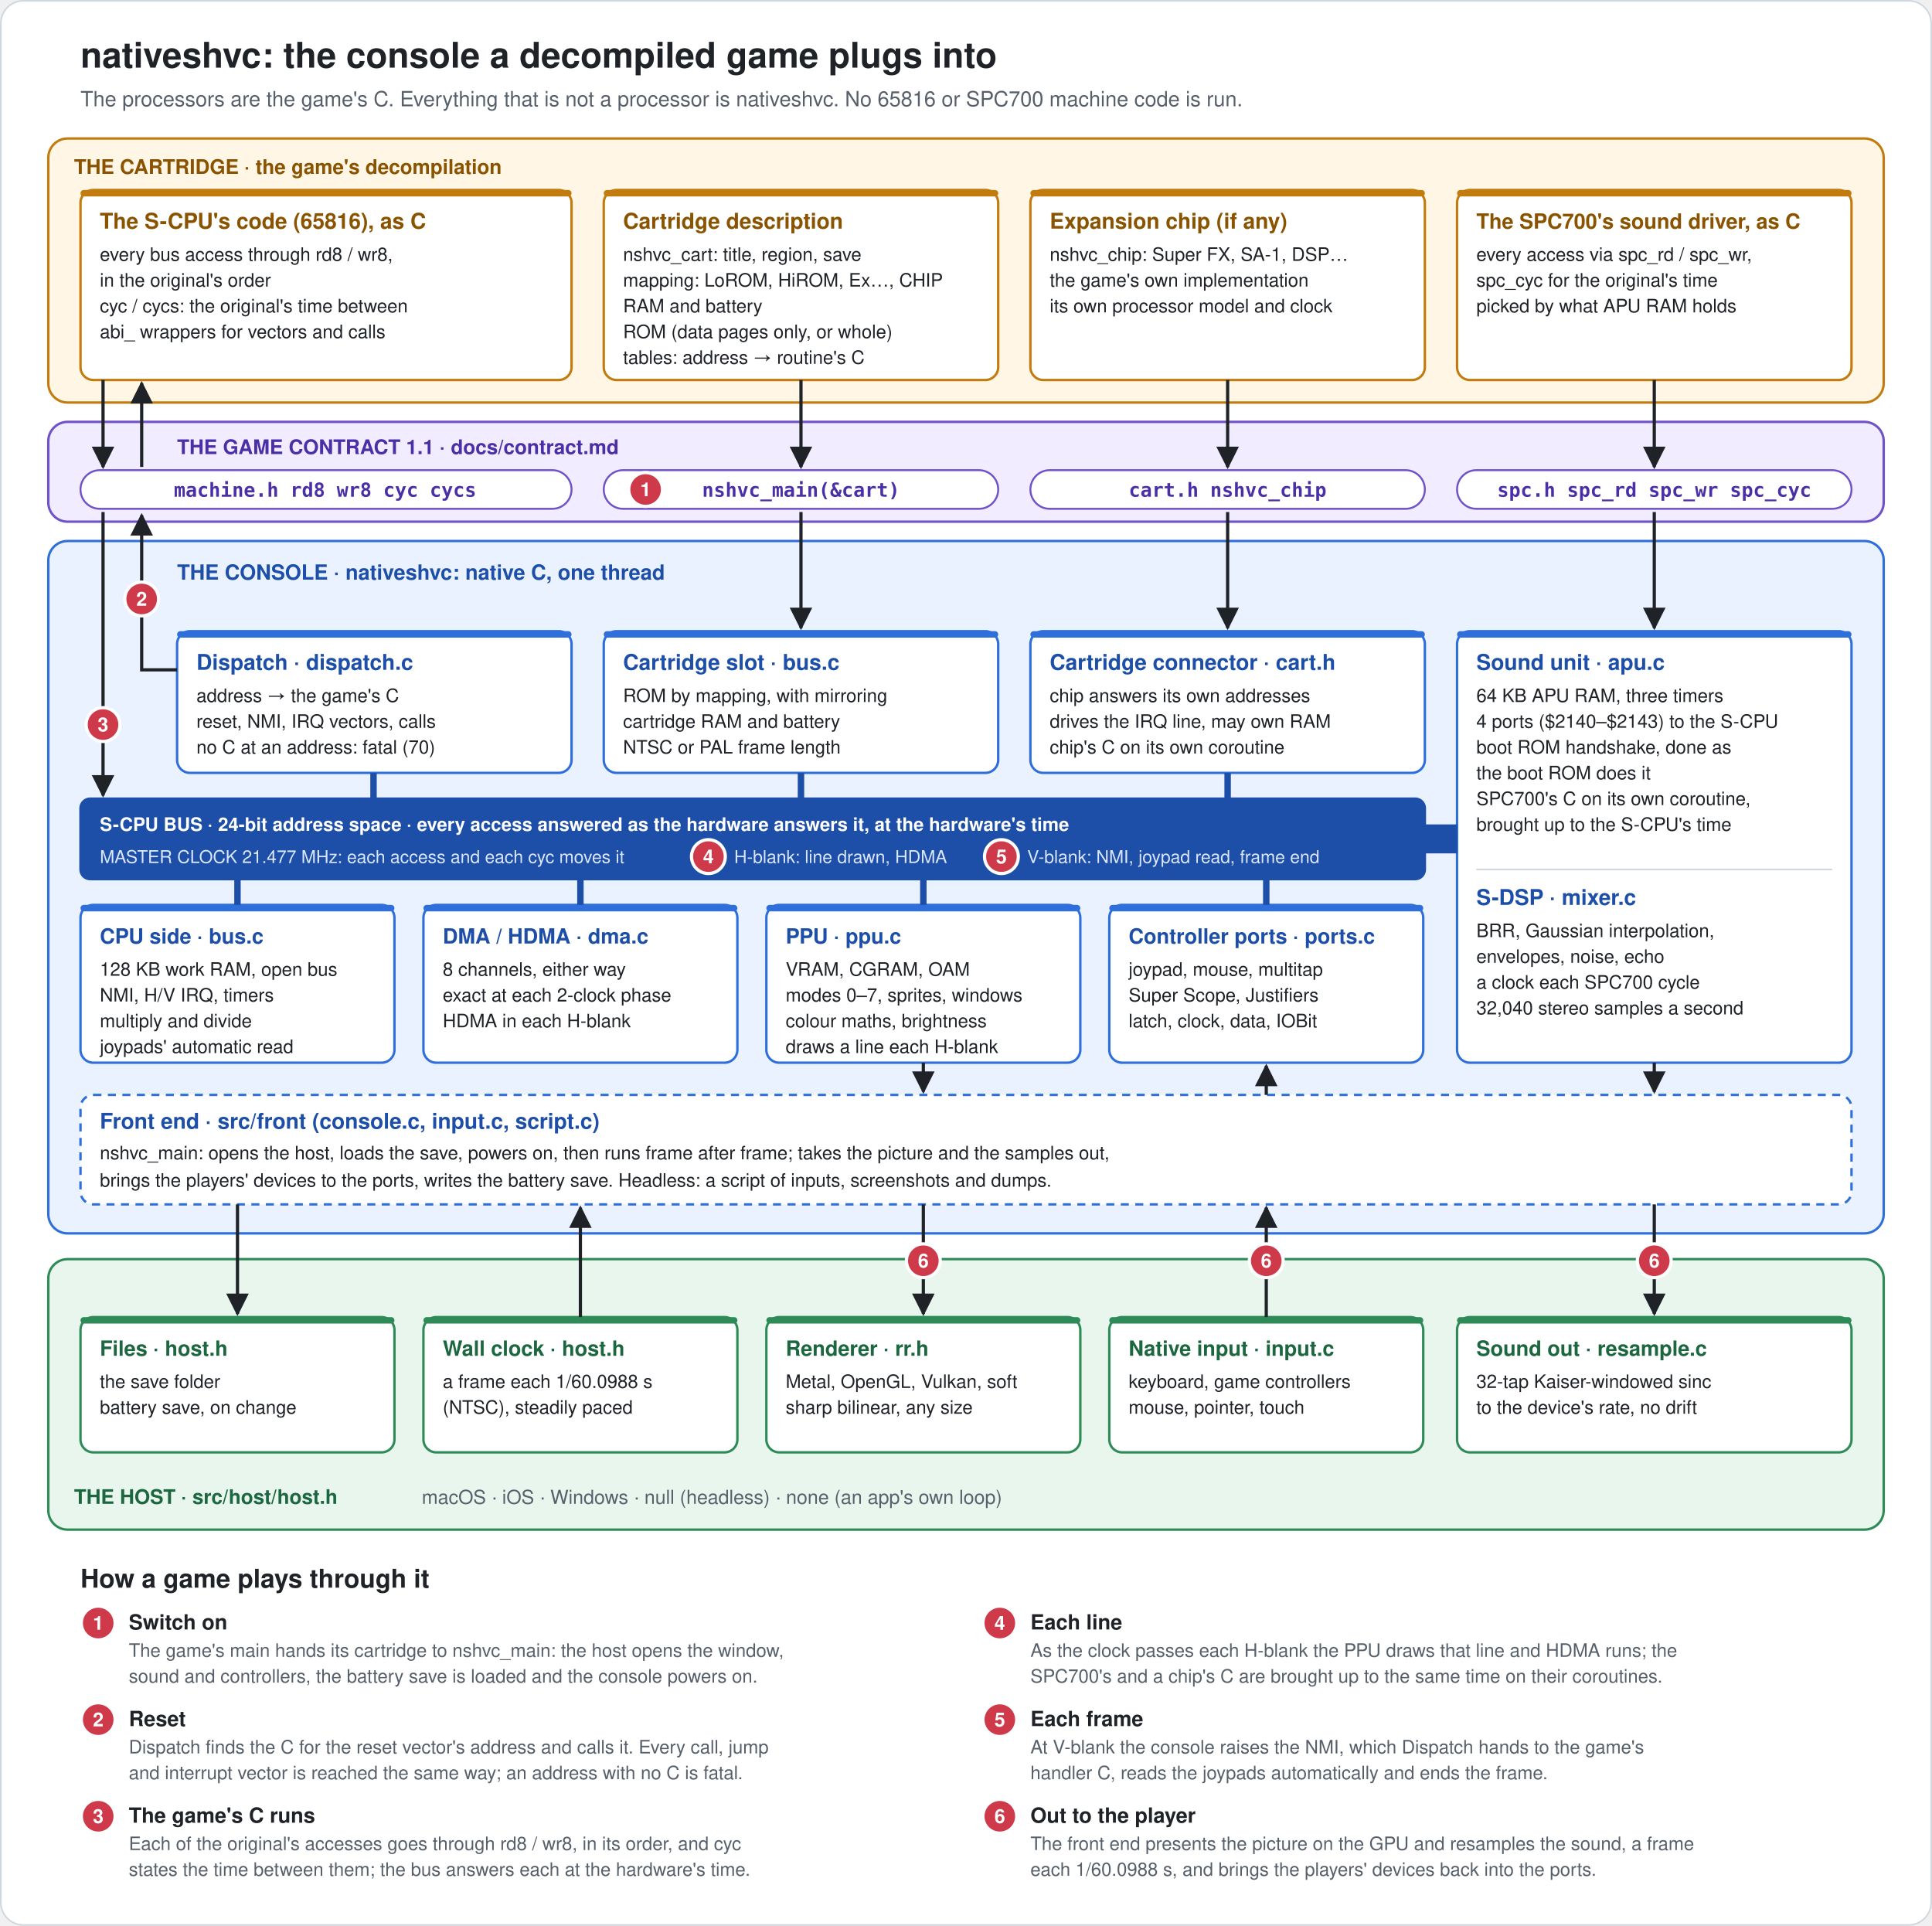
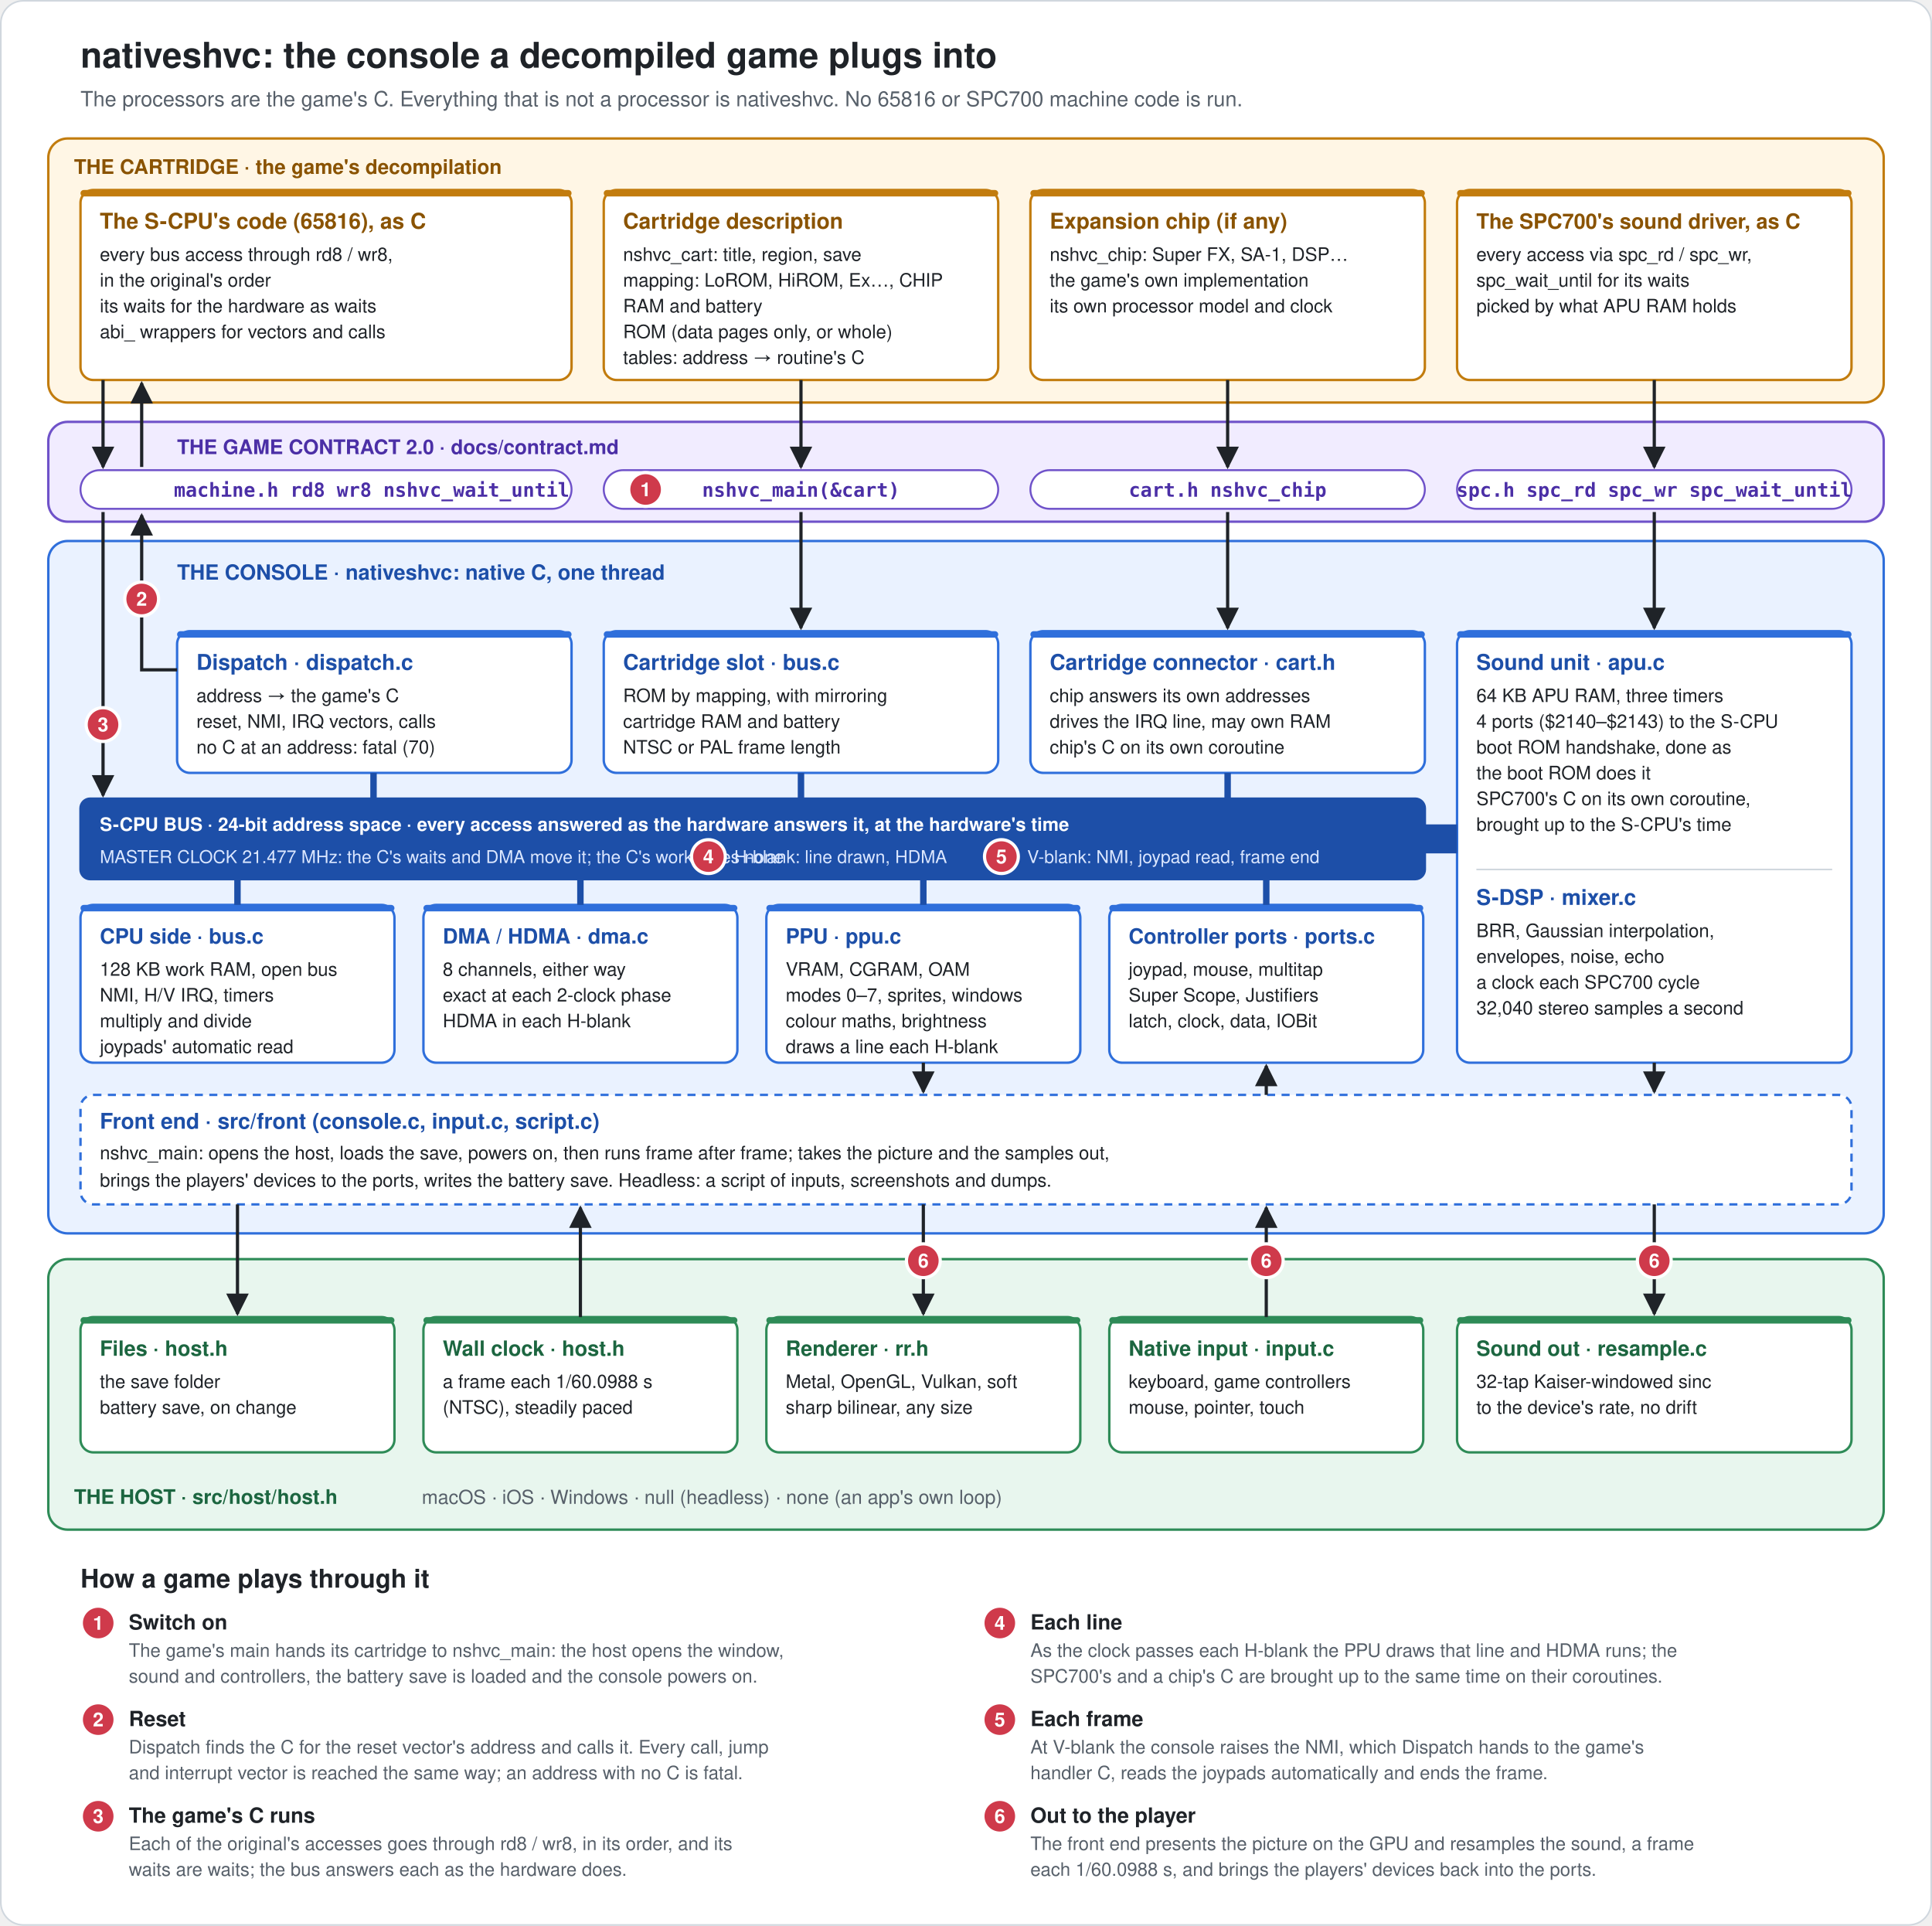
<svg xmlns="http://www.w3.org/2000/svg" width="1200" height="1196" viewBox="0 0 1200 1196" role="img" aria-label="nativeshvc architecture: the game's decompiled C as the cartridge, nativeshvc as the console, the host below">
  <defs>
    <marker id="arr" viewBox="0 0 10 10" refX="9" refY="5" markerWidth="7" markerHeight="7" orient="auto-start-reverse">
      <path d="M0,0 L10,5 L0,10 z" fill="#1f2328" />
    </marker>
  </defs>
  <rect x="0.5" y="0.5" width="1199" height="1195" rx="14" fill="#ffffff" stroke="#d0d7de" stroke-width="1" />
  <text x="50" y="42" font-family="-apple-system, BlinkMacSystemFont, 'Segoe UI', Helvetica, Arial, sans-serif" font-size="22" font-weight="bold" font-style="normal" fill="#1f2328" text-anchor="start">nativeshvc: the console a decompiled game plugs into</text>
  <text x="50" y="66" font-family="-apple-system, BlinkMacSystemFont, 'Segoe UI', Helvetica, Arial, sans-serif" font-size="13" font-weight="normal" font-style="normal" fill="#57606a" text-anchor="start">The processors are the game's C. Everything that is not a processor is nativeshvc. No 65816 or SPC700 machine code is run.</text>
  <rect x="30" y="86" width="1140" height="164" rx="12" fill="#fff6e5" stroke="#c27c0e" stroke-width="1.5" />
  <text x="46" y="108" font-family="-apple-system, BlinkMacSystemFont, 'Segoe UI', Helvetica, Arial, sans-serif" font-size="12.5" font-weight="bold" font-style="normal" fill="#8a5300" text-anchor="start">THE CARTRIDGE  ·  the game's decompilation</text>
  <rect x="50" y="118" width="305" height="118" rx="8" fill="#ffffff" stroke="#c27c0e" stroke-width="1.5" />
  <rect x="50" y="118" width="305" height="4" rx="2" fill="#c27c0e" />
  <text x="62" y="142" font-family="-apple-system, BlinkMacSystemFont, 'Segoe UI', Helvetica, Arial, sans-serif" font-size="13.5" font-weight="bold" font-style="normal" fill="#8a5300" text-anchor="start">The S-CPU's code (65816), as C</text>
  <text x="62" y="162" font-family="-apple-system, BlinkMacSystemFont, 'Segoe UI', Helvetica, Arial, sans-serif" font-size="11.5" font-weight="normal" font-style="normal" fill="#1f2328" text-anchor="start">every bus access through rd8 / wr8,</text>
  <text x="62" y="178" font-family="-apple-system, BlinkMacSystemFont, 'Segoe UI', Helvetica, Arial, sans-serif" font-size="11.5" font-weight="normal" font-style="normal" fill="#1f2328" text-anchor="start">in the original's order</text>
-   <text x="62" y="194" font-family="-apple-system, BlinkMacSystemFont, 'Segoe UI', Helvetica, Arial, sans-serif" font-size="11.5" font-weight="normal" font-style="normal" fill="#1f2328" text-anchor="start">cyc / cycs: the original's time between</text>
+   <text x="62" y="194" font-family="-apple-system, BlinkMacSystemFont, 'Segoe UI', Helvetica, Arial, sans-serif" font-size="11.5" font-weight="normal" font-style="normal" fill="#1f2328" text-anchor="start">its waits for the hardware as waits</text>
  <text x="62" y="210" font-family="-apple-system, BlinkMacSystemFont, 'Segoe UI', Helvetica, Arial, sans-serif" font-size="11.5" font-weight="normal" font-style="normal" fill="#1f2328" text-anchor="start">abi_ wrappers for vectors and calls</text>
  <rect x="375" y="118" width="245" height="118" rx="8" fill="#ffffff" stroke="#c27c0e" stroke-width="1.5" />
  <rect x="375" y="118" width="245" height="4" rx="2" fill="#c27c0e" />
  <text x="387" y="142" font-family="-apple-system, BlinkMacSystemFont, 'Segoe UI', Helvetica, Arial, sans-serif" font-size="13.5" font-weight="bold" font-style="normal" fill="#8a5300" text-anchor="start">Cartridge description</text>
  <text x="387" y="162" font-family="-apple-system, BlinkMacSystemFont, 'Segoe UI', Helvetica, Arial, sans-serif" font-size="11.5" font-weight="normal" font-style="normal" fill="#1f2328" text-anchor="start">nshvc_cart: title, region, save</text>
  <text x="387" y="178" font-family="-apple-system, BlinkMacSystemFont, 'Segoe UI', Helvetica, Arial, sans-serif" font-size="11.5" font-weight="normal" font-style="normal" fill="#1f2328" text-anchor="start">mapping: LoROM, HiROM, Ex…, CHIP</text>
  <text x="387" y="194" font-family="-apple-system, BlinkMacSystemFont, 'Segoe UI', Helvetica, Arial, sans-serif" font-size="11.5" font-weight="normal" font-style="normal" fill="#1f2328" text-anchor="start">RAM and battery</text>
  <text x="387" y="210" font-family="-apple-system, BlinkMacSystemFont, 'Segoe UI', Helvetica, Arial, sans-serif" font-size="11.5" font-weight="normal" font-style="normal" fill="#1f2328" text-anchor="start">ROM (data pages only, or whole)</text>
  <text x="387" y="226" font-family="-apple-system, BlinkMacSystemFont, 'Segoe UI', Helvetica, Arial, sans-serif" font-size="11.5" font-weight="normal" font-style="normal" fill="#1f2328" text-anchor="start">tables: address → routine's C</text>
  <rect x="640" y="118" width="245" height="118" rx="8" fill="#ffffff" stroke="#c27c0e" stroke-width="1.5" />
  <rect x="640" y="118" width="245" height="4" rx="2" fill="#c27c0e" />
  <text x="652" y="142" font-family="-apple-system, BlinkMacSystemFont, 'Segoe UI', Helvetica, Arial, sans-serif" font-size="13.5" font-weight="bold" font-style="normal" fill="#8a5300" text-anchor="start">Expansion chip (if any)</text>
  <text x="652" y="162" font-family="-apple-system, BlinkMacSystemFont, 'Segoe UI', Helvetica, Arial, sans-serif" font-size="11.5" font-weight="normal" font-style="normal" fill="#1f2328" text-anchor="start">nshvc_chip: Super FX, SA-1, DSP…</text>
  <text x="652" y="178" font-family="-apple-system, BlinkMacSystemFont, 'Segoe UI', Helvetica, Arial, sans-serif" font-size="11.5" font-weight="normal" font-style="normal" fill="#1f2328" text-anchor="start">the game's own implementation</text>
  <text x="652" y="194" font-family="-apple-system, BlinkMacSystemFont, 'Segoe UI', Helvetica, Arial, sans-serif" font-size="11.5" font-weight="normal" font-style="normal" fill="#1f2328" text-anchor="start">its own processor model and clock</text>
  <rect x="905" y="118" width="245" height="118" rx="8" fill="#ffffff" stroke="#c27c0e" stroke-width="1.5" />
  <rect x="905" y="118" width="245" height="4" rx="2" fill="#c27c0e" />
  <text x="917" y="142" font-family="-apple-system, BlinkMacSystemFont, 'Segoe UI', Helvetica, Arial, sans-serif" font-size="13" font-weight="bold" font-style="normal" fill="#8a5300" text-anchor="start">The SPC700's sound driver, as C</text>
  <text x="917" y="162" font-family="-apple-system, BlinkMacSystemFont, 'Segoe UI', Helvetica, Arial, sans-serif" font-size="11.5" font-weight="normal" font-style="normal" fill="#1f2328" text-anchor="start">every access via spc_rd / spc_wr,</text>
-   <text x="917" y="178" font-family="-apple-system, BlinkMacSystemFont, 'Segoe UI', Helvetica, Arial, sans-serif" font-size="11.5" font-weight="normal" font-style="normal" fill="#1f2328" text-anchor="start">spc_cyc for the original's time</text>
+   <text x="917" y="178" font-family="-apple-system, BlinkMacSystemFont, 'Segoe UI', Helvetica, Arial, sans-serif" font-size="11.5" font-weight="normal" font-style="normal" fill="#1f2328" text-anchor="start">spc_wait_until for its waits</text>
  <text x="917" y="194" font-family="-apple-system, BlinkMacSystemFont, 'Segoe UI', Helvetica, Arial, sans-serif" font-size="11.5" font-weight="normal" font-style="normal" fill="#1f2328" text-anchor="start">picked by what APU RAM holds</text>
  <rect x="30" y="262" width="1140" height="62" rx="12" fill="#f1ecff" stroke="#6f52c9" stroke-width="1.5" />
-   <text x="110" y="282" font-family="-apple-system, BlinkMacSystemFont, 'Segoe UI', Helvetica, Arial, sans-serif" font-size="12.5" font-weight="bold" font-style="normal" fill="#4b2fa6" text-anchor="start">THE GAME CONTRACT 1.1  ·  docs/contract.md</text>
+   <text x="110" y="282" font-family="-apple-system, BlinkMacSystemFont, 'Segoe UI', Helvetica, Arial, sans-serif" font-size="12.5" font-weight="bold" font-style="normal" fill="#4b2fa6" text-anchor="start">THE GAME CONTRACT 2.0  ·  docs/contract.md</text>
  <rect x="50" y="292" width="305" height="24" rx="12" fill="#ffffff" stroke="#6f52c9" stroke-width="1.2" />
-   <text x="108" y="308.5" font-family="ui-monospace, SFMono-Regular, Menlo, Consolas, monospace" font-size="12" font-weight="bold" font-style="normal" fill="#4b2fa6" text-anchor="start">machine.h  rd8 wr8 cyc cycs</text>
+   <text x="108" y="308.5" font-family="ui-monospace, SFMono-Regular, Menlo, Consolas, monospace" font-size="12" font-weight="bold" font-style="normal" fill="#4b2fa6" text-anchor="start">machine.h  rd8 wr8 nshvc_wait_until</text>
  <rect x="375" y="292" width="245" height="24" rx="12" fill="#ffffff" stroke="#6f52c9" stroke-width="1.2" />
  <text x="497.5" y="308.5" font-family="ui-monospace, SFMono-Regular, Menlo, Consolas, monospace" font-size="12" font-weight="bold" font-style="normal" fill="#4b2fa6" text-anchor="middle">nshvc_main(&amp;cart)</text>
  <rect x="640" y="292" width="245" height="24" rx="12" fill="#ffffff" stroke="#6f52c9" stroke-width="1.2" />
  <text x="762.5" y="308.5" font-family="ui-monospace, SFMono-Regular, Menlo, Consolas, monospace" font-size="12" font-weight="bold" font-style="normal" fill="#4b2fa6" text-anchor="middle">cart.h  nshvc_chip</text>
  <rect x="905" y="292" width="245" height="24" rx="12" fill="#ffffff" stroke="#6f52c9" stroke-width="1.2" />
-   <text x="1027.5" y="308.5" font-family="ui-monospace, SFMono-Regular, Menlo, Consolas, monospace" font-size="12" font-weight="bold" font-style="normal" fill="#4b2fa6" text-anchor="middle">spc.h  spc_rd spc_wr spc_cyc</text>
+   <text x="1027.5" y="308.5" font-family="ui-monospace, SFMono-Regular, Menlo, Consolas, monospace" font-size="12" font-weight="bold" font-style="normal" fill="#4b2fa6" text-anchor="middle">spc.h  spc_rd spc_wr spc_wait_until</text>
  <rect x="30" y="336" width="1140" height="430" rx="12" fill="#eaf2ff" stroke="#2f6fdb" stroke-width="1.5" />
  <text x="110" y="360" font-family="-apple-system, BlinkMacSystemFont, 'Segoe UI', Helvetica, Arial, sans-serif" font-size="13" font-weight="bold" font-style="normal" fill="#1d4fa8" text-anchor="start">THE CONSOLE  ·  nativeshvc: native C, one thread</text>
  <rect x="110" y="392" width="245" height="88" rx="8" fill="#ffffff" stroke="#2f6fdb" stroke-width="1.5" />
  <rect x="110" y="392" width="245" height="4" rx="2" fill="#2f6fdb" />
  <text x="122" y="416" font-family="-apple-system, BlinkMacSystemFont, 'Segoe UI', Helvetica, Arial, sans-serif" font-size="13.5" font-weight="bold" font-style="normal" fill="#1d4fa8" text-anchor="start">Dispatch · dispatch.c</text>
  <text x="122" y="436" font-family="-apple-system, BlinkMacSystemFont, 'Segoe UI', Helvetica, Arial, sans-serif" font-size="11.5" font-weight="normal" font-style="normal" fill="#1f2328" text-anchor="start">address → the game's C</text>
  <text x="122" y="452" font-family="-apple-system, BlinkMacSystemFont, 'Segoe UI', Helvetica, Arial, sans-serif" font-size="11.5" font-weight="normal" font-style="normal" fill="#1f2328" text-anchor="start">reset, NMI, IRQ vectors, calls</text>
  <text x="122" y="468" font-family="-apple-system, BlinkMacSystemFont, 'Segoe UI', Helvetica, Arial, sans-serif" font-size="11.5" font-weight="normal" font-style="normal" fill="#1f2328" text-anchor="start">no C at an address: fatal (70)</text>
  <rect x="375" y="392" width="245" height="88" rx="8" fill="#ffffff" stroke="#2f6fdb" stroke-width="1.5" />
  <rect x="375" y="392" width="245" height="4" rx="2" fill="#2f6fdb" />
  <text x="387" y="416" font-family="-apple-system, BlinkMacSystemFont, 'Segoe UI', Helvetica, Arial, sans-serif" font-size="13.5" font-weight="bold" font-style="normal" fill="#1d4fa8" text-anchor="start">Cartridge slot · bus.c</text>
  <text x="387" y="436" font-family="-apple-system, BlinkMacSystemFont, 'Segoe UI', Helvetica, Arial, sans-serif" font-size="11.5" font-weight="normal" font-style="normal" fill="#1f2328" text-anchor="start">ROM by mapping, with mirroring</text>
  <text x="387" y="452" font-family="-apple-system, BlinkMacSystemFont, 'Segoe UI', Helvetica, Arial, sans-serif" font-size="11.5" font-weight="normal" font-style="normal" fill="#1f2328" text-anchor="start">cartridge RAM and battery</text>
  <text x="387" y="468" font-family="-apple-system, BlinkMacSystemFont, 'Segoe UI', Helvetica, Arial, sans-serif" font-size="11.5" font-weight="normal" font-style="normal" fill="#1f2328" text-anchor="start">NTSC or PAL frame length</text>
  <rect x="640" y="392" width="245" height="88" rx="8" fill="#ffffff" stroke="#2f6fdb" stroke-width="1.5" />
  <rect x="640" y="392" width="245" height="4" rx="2" fill="#2f6fdb" />
  <text x="652" y="416" font-family="-apple-system, BlinkMacSystemFont, 'Segoe UI', Helvetica, Arial, sans-serif" font-size="13.5" font-weight="bold" font-style="normal" fill="#1d4fa8" text-anchor="start">Cartridge connector · cart.h</text>
  <text x="652" y="436" font-family="-apple-system, BlinkMacSystemFont, 'Segoe UI', Helvetica, Arial, sans-serif" font-size="11.5" font-weight="normal" font-style="normal" fill="#1f2328" text-anchor="start">chip answers its own addresses</text>
  <text x="652" y="452" font-family="-apple-system, BlinkMacSystemFont, 'Segoe UI', Helvetica, Arial, sans-serif" font-size="11.5" font-weight="normal" font-style="normal" fill="#1f2328" text-anchor="start">drives the IRQ line, may own RAM</text>
  <text x="652" y="468" font-family="-apple-system, BlinkMacSystemFont, 'Segoe UI', Helvetica, Arial, sans-serif" font-size="11.5" font-weight="normal" font-style="normal" fill="#1f2328" text-anchor="start">chip's C on its own coroutine</text>
  <rect x="905" y="392" width="245" height="268" rx="8" fill="#ffffff" stroke="#2f6fdb" stroke-width="1.5" />
  <rect x="905" y="392" width="245" height="4" rx="2" fill="#2f6fdb" />
  <text x="917" y="416" font-family="-apple-system, BlinkMacSystemFont, 'Segoe UI', Helvetica, Arial, sans-serif" font-size="13.5" font-weight="bold" font-style="normal" fill="#1d4fa8" text-anchor="start">Sound unit · apu.c</text>
  <text x="917" y="436" font-family="-apple-system, BlinkMacSystemFont, 'Segoe UI', Helvetica, Arial, sans-serif" font-size="11.5" font-weight="normal" font-style="normal" fill="#1f2328" text-anchor="start">64 KB APU RAM, three timers</text>
  <text x="917" y="452" font-family="-apple-system, BlinkMacSystemFont, 'Segoe UI', Helvetica, Arial, sans-serif" font-size="11.5" font-weight="normal" font-style="normal" fill="#1f2328" text-anchor="start">4 ports ($2140–$2143) to the S-CPU</text>
  <text x="917" y="468" font-family="-apple-system, BlinkMacSystemFont, 'Segoe UI', Helvetica, Arial, sans-serif" font-size="11.5" font-weight="normal" font-style="normal" fill="#1f2328" text-anchor="start">boot ROM handshake, done as</text>
  <text x="917" y="484" font-family="-apple-system, BlinkMacSystemFont, 'Segoe UI', Helvetica, Arial, sans-serif" font-size="11.5" font-weight="normal" font-style="normal" fill="#1f2328" text-anchor="start">the boot ROM does it</text>
  <text x="917" y="500" font-family="-apple-system, BlinkMacSystemFont, 'Segoe UI', Helvetica, Arial, sans-serif" font-size="11.5" font-weight="normal" font-style="normal" fill="#1f2328" text-anchor="start">SPC700's C on its own coroutine,</text>
  <text x="917" y="516" font-family="-apple-system, BlinkMacSystemFont, 'Segoe UI', Helvetica, Arial, sans-serif" font-size="11.5" font-weight="normal" font-style="normal" fill="#1f2328" text-anchor="start">brought up to the S-CPU's time</text>
  <line x1="917" y1="540" x2="1138" y2="540" stroke="#d0d7de" />
  <text x="917" y="562" font-family="-apple-system, BlinkMacSystemFont, 'Segoe UI', Helvetica, Arial, sans-serif" font-size="13.5" font-weight="bold" font-style="normal" fill="#1d4fa8" text-anchor="start">S-DSP · mixer.c</text>
  <text x="917" y="582" font-family="-apple-system, BlinkMacSystemFont, 'Segoe UI', Helvetica, Arial, sans-serif" font-size="11.5" font-weight="normal" font-style="normal" fill="#1f2328" text-anchor="start">BRR, Gaussian interpolation,</text>
  <text x="917" y="598" font-family="-apple-system, BlinkMacSystemFont, 'Segoe UI', Helvetica, Arial, sans-serif" font-size="11.5" font-weight="normal" font-style="normal" fill="#1f2328" text-anchor="start">envelopes, noise, echo</text>
  <text x="917" y="614" font-family="-apple-system, BlinkMacSystemFont, 'Segoe UI', Helvetica, Arial, sans-serif" font-size="11.5" font-weight="normal" font-style="normal" fill="#1f2328" text-anchor="start">a clock each SPC700 cycle</text>
  <text x="917" y="630" font-family="-apple-system, BlinkMacSystemFont, 'Segoe UI', Helvetica, Arial, sans-serif" font-size="11.5" font-weight="normal" font-style="normal" fill="#1f2328" text-anchor="start">32,040 stereo samples a second</text>
  <rect x="50" y="496" width="835" height="50" rx="6" fill="#1d4fa8" stroke="#1d4fa8" stroke-width="1.5" />
  <text x="62" y="516" font-family="-apple-system, BlinkMacSystemFont, 'Segoe UI', Helvetica, Arial, sans-serif" font-size="11.5" font-weight="bold" font-style="normal" fill="#ffffff" text-anchor="start">S-CPU BUS  ·  24-bit address space  ·  every access answered as the hardware answers it, at the hardware's time</text>
-   <text x="62" y="536" font-family="-apple-system, BlinkMacSystemFont, 'Segoe UI', Helvetica, Arial, sans-serif" font-size="11" font-weight="normal" font-style="normal" fill="#dbe7ff" text-anchor="start">MASTER CLOCK 21.477 MHz: each access and each cyc moves it</text>
+   <text x="62" y="536" font-family="-apple-system, BlinkMacSystemFont, 'Segoe UI', Helvetica, Arial, sans-serif" font-size="11" font-weight="normal" font-style="normal" fill="#dbe7ff" text-anchor="start">MASTER CLOCK 21.477 MHz: the C's waits and DMA move it; the C's work takes none</text>
  <circle cx="440" cy="532" r="10.5" fill="#cf3a4b" stroke="#ffffff" stroke-width="2" />
  <text x="440" y="536.2" font-family="-apple-system, BlinkMacSystemFont, 'Segoe UI', Helvetica, Arial, sans-serif" font-size="12" font-weight="bold" font-style="normal" fill="#ffffff" text-anchor="middle">4</text>
  <text x="456" y="536" font-family="-apple-system, BlinkMacSystemFont, 'Segoe UI', Helvetica, Arial, sans-serif" font-size="11" font-weight="normal" font-style="normal" fill="#dbe7ff" text-anchor="start">H-blank: line drawn, HDMA</text>
  <circle cx="622" cy="532" r="10.5" fill="#cf3a4b" stroke="#ffffff" stroke-width="2" />
  <text x="622" y="536.2" font-family="-apple-system, BlinkMacSystemFont, 'Segoe UI', Helvetica, Arial, sans-serif" font-size="12" font-weight="bold" font-style="normal" fill="#ffffff" text-anchor="middle">5</text>
  <text x="638" y="536" font-family="-apple-system, BlinkMacSystemFont, 'Segoe UI', Helvetica, Arial, sans-serif" font-size="11" font-weight="normal" font-style="normal" fill="#dbe7ff" text-anchor="start">V-blank: NMI, joypad read, frame end</text>
  <rect x="885" y="512" width="20" height="18" fill="#1d4fa8" />
  <line x1="232" y1="480" x2="232" y2="496" stroke="#1d4fa8" stroke-width="4" />
  <line x1="497.5" y1="480" x2="497.5" y2="496" stroke="#1d4fa8" stroke-width="4" />
  <line x1="762.5" y1="480" x2="762.5" y2="496" stroke="#1d4fa8" stroke-width="4" />
  <rect x="50" y="562" width="195" height="98" rx="8" fill="#ffffff" stroke="#2f6fdb" stroke-width="1.5" />
  <rect x="50" y="562" width="195" height="4" rx="2" fill="#2f6fdb" />
  <text x="62" y="586" font-family="-apple-system, BlinkMacSystemFont, 'Segoe UI', Helvetica, Arial, sans-serif" font-size="13" font-weight="bold" font-style="normal" fill="#1d4fa8" text-anchor="start">CPU side · bus.c</text>
  <text x="62" y="606" font-family="-apple-system, BlinkMacSystemFont, 'Segoe UI', Helvetica, Arial, sans-serif" font-size="11.5" font-weight="normal" font-style="normal" fill="#1f2328" text-anchor="start">128 KB work RAM, open bus</text>
  <text x="62" y="622" font-family="-apple-system, BlinkMacSystemFont, 'Segoe UI', Helvetica, Arial, sans-serif" font-size="11.5" font-weight="normal" font-style="normal" fill="#1f2328" text-anchor="start">NMI, H/V IRQ, timers</text>
  <text x="62" y="638" font-family="-apple-system, BlinkMacSystemFont, 'Segoe UI', Helvetica, Arial, sans-serif" font-size="11.5" font-weight="normal" font-style="normal" fill="#1f2328" text-anchor="start">multiply and divide</text>
  <text x="62" y="654" font-family="-apple-system, BlinkMacSystemFont, 'Segoe UI', Helvetica, Arial, sans-serif" font-size="11.5" font-weight="normal" font-style="normal" fill="#1f2328" text-anchor="start">joypads' automatic read</text>
  <rect x="263" y="562" width="195" height="98" rx="8" fill="#ffffff" stroke="#2f6fdb" stroke-width="1.5" />
  <rect x="263" y="562" width="195" height="4" rx="2" fill="#2f6fdb" />
  <text x="275" y="586" font-family="-apple-system, BlinkMacSystemFont, 'Segoe UI', Helvetica, Arial, sans-serif" font-size="13" font-weight="bold" font-style="normal" fill="#1d4fa8" text-anchor="start">DMA / HDMA · dma.c</text>
  <text x="275" y="606" font-family="-apple-system, BlinkMacSystemFont, 'Segoe UI', Helvetica, Arial, sans-serif" font-size="11.5" font-weight="normal" font-style="normal" fill="#1f2328" text-anchor="start">8 channels, either way</text>
  <text x="275" y="622" font-family="-apple-system, BlinkMacSystemFont, 'Segoe UI', Helvetica, Arial, sans-serif" font-size="11.5" font-weight="normal" font-style="normal" fill="#1f2328" text-anchor="start">exact at each 2-clock phase</text>
  <text x="275" y="638" font-family="-apple-system, BlinkMacSystemFont, 'Segoe UI', Helvetica, Arial, sans-serif" font-size="11.5" font-weight="normal" font-style="normal" fill="#1f2328" text-anchor="start">HDMA in each H-blank</text>
  <rect x="476" y="562" width="195" height="98" rx="8" fill="#ffffff" stroke="#2f6fdb" stroke-width="1.5" />
  <rect x="476" y="562" width="195" height="4" rx="2" fill="#2f6fdb" />
  <text x="488" y="586" font-family="-apple-system, BlinkMacSystemFont, 'Segoe UI', Helvetica, Arial, sans-serif" font-size="13" font-weight="bold" font-style="normal" fill="#1d4fa8" text-anchor="start">PPU · ppu.c</text>
  <text x="488" y="606" font-family="-apple-system, BlinkMacSystemFont, 'Segoe UI', Helvetica, Arial, sans-serif" font-size="11.5" font-weight="normal" font-style="normal" fill="#1f2328" text-anchor="start">VRAM, CGRAM, OAM</text>
  <text x="488" y="622" font-family="-apple-system, BlinkMacSystemFont, 'Segoe UI', Helvetica, Arial, sans-serif" font-size="11.5" font-weight="normal" font-style="normal" fill="#1f2328" text-anchor="start">modes 0–7, sprites, windows</text>
  <text x="488" y="638" font-family="-apple-system, BlinkMacSystemFont, 'Segoe UI', Helvetica, Arial, sans-serif" font-size="11.5" font-weight="normal" font-style="normal" fill="#1f2328" text-anchor="start">colour maths, brightness</text>
  <text x="488" y="654" font-family="-apple-system, BlinkMacSystemFont, 'Segoe UI', Helvetica, Arial, sans-serif" font-size="11.5" font-weight="normal" font-style="normal" fill="#1f2328" text-anchor="start">draws a line each H-blank</text>
  <rect x="689" y="562" width="195" height="98" rx="8" fill="#ffffff" stroke="#2f6fdb" stroke-width="1.5" />
  <rect x="689" y="562" width="195" height="4" rx="2" fill="#2f6fdb" />
  <text x="701" y="586" font-family="-apple-system, BlinkMacSystemFont, 'Segoe UI', Helvetica, Arial, sans-serif" font-size="13" font-weight="bold" font-style="normal" fill="#1d4fa8" text-anchor="start">Controller ports · ports.c</text>
  <text x="701" y="606" font-family="-apple-system, BlinkMacSystemFont, 'Segoe UI', Helvetica, Arial, sans-serif" font-size="11.5" font-weight="normal" font-style="normal" fill="#1f2328" text-anchor="start">joypad, mouse, multitap</text>
  <text x="701" y="622" font-family="-apple-system, BlinkMacSystemFont, 'Segoe UI', Helvetica, Arial, sans-serif" font-size="11.5" font-weight="normal" font-style="normal" fill="#1f2328" text-anchor="start">Super Scope, Justifiers</text>
  <text x="701" y="638" font-family="-apple-system, BlinkMacSystemFont, 'Segoe UI', Helvetica, Arial, sans-serif" font-size="11.5" font-weight="normal" font-style="normal" fill="#1f2328" text-anchor="start">latch, clock, data, IOBit</text>
  <line x1="147.5" y1="546" x2="147.5" y2="562" stroke="#1d4fa8" stroke-width="4" />
  <line x1="360.5" y1="546" x2="360.5" y2="562" stroke="#1d4fa8" stroke-width="4" />
  <line x1="573.5" y1="546" x2="573.5" y2="562" stroke="#1d4fa8" stroke-width="4" />
  <line x1="786.5" y1="546" x2="786.5" y2="562" stroke="#1d4fa8" stroke-width="4" />
  <rect x="50" y="680" width="1100" height="68" rx="8" fill="#ffffff" stroke="#2f6fdb" stroke-width="1.5" stroke-dasharray="5 4" />
  <text x="62" y="701" font-family="-apple-system, BlinkMacSystemFont, 'Segoe UI', Helvetica, Arial, sans-serif" font-size="13.5" font-weight="bold" font-style="normal" fill="#1d4fa8" text-anchor="start">Front end · src/front  (console.c, input.c, script.c)</text>
  <text x="62" y="720" font-family="-apple-system, BlinkMacSystemFont, 'Segoe UI', Helvetica, Arial, sans-serif" font-size="11.5" font-weight="normal" font-style="normal" fill="#1f2328" text-anchor="start">nshvc_main: opens the host, loads the save, powers on, then runs frame after frame; takes the picture and the samples out,</text>
  <text x="62" y="737" font-family="-apple-system, BlinkMacSystemFont, 'Segoe UI', Helvetica, Arial, sans-serif" font-size="11.5" font-weight="normal" font-style="normal" fill="#1f2328" text-anchor="start">brings the players' devices to the ports, writes the battery save. Headless: a script of inputs, screenshots and dumps.</text>
  <rect x="30" y="782" width="1140" height="168" rx="12" fill="#e8f6ee" stroke="#2e8b57" stroke-width="1.5" />
  <rect x="50" y="818" width="195" height="84" rx="8" fill="#ffffff" stroke="#2e8b57" stroke-width="1.5" />
  <rect x="50" y="818" width="195" height="4" rx="2" fill="#2e8b57" />
  <text x="62" y="842" font-family="-apple-system, BlinkMacSystemFont, 'Segoe UI', Helvetica, Arial, sans-serif" font-size="13" font-weight="bold" font-style="normal" fill="#1c6640" text-anchor="start">Files · host.h</text>
  <text x="62" y="862" font-family="-apple-system, BlinkMacSystemFont, 'Segoe UI', Helvetica, Arial, sans-serif" font-size="11.5" font-weight="normal" font-style="normal" fill="#1f2328" text-anchor="start">the save folder</text>
  <text x="62" y="878" font-family="-apple-system, BlinkMacSystemFont, 'Segoe UI', Helvetica, Arial, sans-serif" font-size="11.5" font-weight="normal" font-style="normal" fill="#1f2328" text-anchor="start">battery save, on change</text>
  <rect x="263" y="818" width="195" height="84" rx="8" fill="#ffffff" stroke="#2e8b57" stroke-width="1.5" />
  <rect x="263" y="818" width="195" height="4" rx="2" fill="#2e8b57" />
  <text x="275" y="842" font-family="-apple-system, BlinkMacSystemFont, 'Segoe UI', Helvetica, Arial, sans-serif" font-size="13" font-weight="bold" font-style="normal" fill="#1c6640" text-anchor="start">Wall clock · host.h</text>
  <text x="275" y="862" font-family="-apple-system, BlinkMacSystemFont, 'Segoe UI', Helvetica, Arial, sans-serif" font-size="11.5" font-weight="normal" font-style="normal" fill="#1f2328" text-anchor="start">a frame each 1/60.0988 s</text>
  <text x="275" y="878" font-family="-apple-system, BlinkMacSystemFont, 'Segoe UI', Helvetica, Arial, sans-serif" font-size="11.5" font-weight="normal" font-style="normal" fill="#1f2328" text-anchor="start">(NTSC), steadily paced</text>
  <rect x="476" y="818" width="195" height="84" rx="8" fill="#ffffff" stroke="#2e8b57" stroke-width="1.5" />
  <rect x="476" y="818" width="195" height="4" rx="2" fill="#2e8b57" />
  <text x="488" y="842" font-family="-apple-system, BlinkMacSystemFont, 'Segoe UI', Helvetica, Arial, sans-serif" font-size="13" font-weight="bold" font-style="normal" fill="#1c6640" text-anchor="start">Renderer · rr.h</text>
  <text x="488" y="862" font-family="-apple-system, BlinkMacSystemFont, 'Segoe UI', Helvetica, Arial, sans-serif" font-size="11.5" font-weight="normal" font-style="normal" fill="#1f2328" text-anchor="start">Metal, OpenGL, Vulkan, soft</text>
  <text x="488" y="878" font-family="-apple-system, BlinkMacSystemFont, 'Segoe UI', Helvetica, Arial, sans-serif" font-size="11.5" font-weight="normal" font-style="normal" fill="#1f2328" text-anchor="start">sharp bilinear, any size</text>
  <rect x="689" y="818" width="195" height="84" rx="8" fill="#ffffff" stroke="#2e8b57" stroke-width="1.5" />
  <rect x="689" y="818" width="195" height="4" rx="2" fill="#2e8b57" />
  <text x="701" y="842" font-family="-apple-system, BlinkMacSystemFont, 'Segoe UI', Helvetica, Arial, sans-serif" font-size="13" font-weight="bold" font-style="normal" fill="#1c6640" text-anchor="start">Native input · input.c</text>
  <text x="701" y="862" font-family="-apple-system, BlinkMacSystemFont, 'Segoe UI', Helvetica, Arial, sans-serif" font-size="11.5" font-weight="normal" font-style="normal" fill="#1f2328" text-anchor="start">keyboard, game controllers</text>
  <text x="701" y="878" font-family="-apple-system, BlinkMacSystemFont, 'Segoe UI', Helvetica, Arial, sans-serif" font-size="11.5" font-weight="normal" font-style="normal" fill="#1f2328" text-anchor="start">mouse, pointer, touch</text>
  <rect x="905" y="818" width="245" height="84" rx="8" fill="#ffffff" stroke="#2e8b57" stroke-width="1.5" />
  <rect x="905" y="818" width="245" height="4" rx="2" fill="#2e8b57" />
  <text x="917" y="842" font-family="-apple-system, BlinkMacSystemFont, 'Segoe UI', Helvetica, Arial, sans-serif" font-size="13" font-weight="bold" font-style="normal" fill="#1c6640" text-anchor="start">Sound out · resample.c</text>
  <text x="917" y="862" font-family="-apple-system, BlinkMacSystemFont, 'Segoe UI', Helvetica, Arial, sans-serif" font-size="11.5" font-weight="normal" font-style="normal" fill="#1f2328" text-anchor="start">32-tap Kaiser-windowed sinc</text>
  <text x="917" y="878" font-family="-apple-system, BlinkMacSystemFont, 'Segoe UI', Helvetica, Arial, sans-serif" font-size="11.5" font-weight="normal" font-style="normal" fill="#1f2328" text-anchor="start">to the device's rate, no drift</text>
  <text x="46" y="934" font-family="-apple-system, BlinkMacSystemFont, 'Segoe UI', Helvetica, Arial, sans-serif" font-size="12.5" font-weight="bold" font-style="normal" fill="#1c6640" text-anchor="start">THE HOST  ·  src/host/host.h</text>
  <text x="262" y="934" font-family="-apple-system, BlinkMacSystemFont, 'Segoe UI', Helvetica, Arial, sans-serif" font-size="12" font-weight="normal" font-style="normal" fill="#57606a" text-anchor="start">macOS  ·  iOS  ·  Windows  ·  null (headless)  ·  none (an app's own loop)</text>
  <line x1="497.5" y1="236" x2="497.5" y2="290" stroke="#1f2328" stroke-width="2" marker-end="url(#arr)" />
  <line x1="497.5" y1="318" x2="497.5" y2="390" stroke="#1f2328" stroke-width="2" marker-end="url(#arr)" />
  <line x1="762.5" y1="236" x2="762.5" y2="290" stroke="#1f2328" stroke-width="2" marker-end="url(#arr)" />
  <line x1="762.5" y1="318" x2="762.5" y2="390" stroke="#1f2328" stroke-width="2" marker-end="url(#arr)" />
  <line x1="1027.5" y1="236" x2="1027.5" y2="290" stroke="#1f2328" stroke-width="2" marker-end="url(#arr)" />
  <line x1="1027.5" y1="318" x2="1027.5" y2="390" stroke="#1f2328" stroke-width="2" marker-end="url(#arr)" />
  <line x1="64" y1="236" x2="64" y2="290" stroke="#1f2328" stroke-width="2" marker-end="url(#arr)" />
  <line x1="64" y1="318" x2="64" y2="494" stroke="#1f2328" stroke-width="2" marker-end="url(#arr)" />
  <path d="M110,416 H88 V320" fill="none" stroke="#1f2328" stroke-width="2" marker-end="url(#arr)" />
  <line x1="88" y1="290" x2="88" y2="238" stroke="#1f2328" stroke-width="2" marker-end="url(#arr)" />
  <circle cx="88" cy="372" r="10.5" fill="#cf3a4b" stroke="#ffffff" stroke-width="2" />
  <text x="88" y="376.2" font-family="-apple-system, BlinkMacSystemFont, 'Segoe UI', Helvetica, Arial, sans-serif" font-size="12" font-weight="bold" font-style="normal" fill="#ffffff" text-anchor="middle">2</text>
  <circle cx="64" cy="450" r="10.5" fill="#cf3a4b" stroke="#ffffff" stroke-width="2" />
  <text x="64" y="454.2" font-family="-apple-system, BlinkMacSystemFont, 'Segoe UI', Helvetica, Arial, sans-serif" font-size="12" font-weight="bold" font-style="normal" fill="#ffffff" text-anchor="middle">3</text>
  <circle cx="401" cy="304" r="10.5" fill="#cf3a4b" stroke="#ffffff" stroke-width="2" />
  <text x="401" y="308.2" font-family="-apple-system, BlinkMacSystemFont, 'Segoe UI', Helvetica, Arial, sans-serif" font-size="12" font-weight="bold" font-style="normal" fill="#ffffff" text-anchor="middle">1</text>
  <line x1="573.5" y1="660" x2="573.5" y2="678" stroke="#1f2328" stroke-width="2" marker-end="url(#arr)" />
  <line x1="573.5" y1="748" x2="573.5" y2="816" stroke="#1f2328" stroke-width="2" marker-end="url(#arr)" />
  <circle cx="573.5" cy="783" r="10.5" fill="#cf3a4b" stroke="#ffffff" stroke-width="2" />
  <text x="573.5" y="787.2" font-family="-apple-system, BlinkMacSystemFont, 'Segoe UI', Helvetica, Arial, sans-serif" font-size="12" font-weight="bold" font-style="normal" fill="#ffffff" text-anchor="middle">6</text>
  <line x1="1027.5" y1="660" x2="1027.5" y2="678" stroke="#1f2328" stroke-width="2" marker-end="url(#arr)" />
  <line x1="1027.5" y1="748" x2="1027.5" y2="816" stroke="#1f2328" stroke-width="2" marker-end="url(#arr)" />
  <circle cx="1027.5" cy="783" r="10.5" fill="#cf3a4b" stroke="#ffffff" stroke-width="2" />
  <text x="1027.5" y="787.2" font-family="-apple-system, BlinkMacSystemFont, 'Segoe UI', Helvetica, Arial, sans-serif" font-size="12" font-weight="bold" font-style="normal" fill="#ffffff" text-anchor="middle">6</text>
  <line x1="786.5" y1="818" x2="786.5" y2="750" stroke="#1f2328" stroke-width="2" marker-end="url(#arr)" />
  <line x1="786.5" y1="680" x2="786.5" y2="662" stroke="#1f2328" stroke-width="2" marker-end="url(#arr)" />
  <circle cx="786.5" cy="783" r="10.5" fill="#cf3a4b" stroke="#ffffff" stroke-width="2" />
  <text x="786.5" y="787.2" font-family="-apple-system, BlinkMacSystemFont, 'Segoe UI', Helvetica, Arial, sans-serif" font-size="12" font-weight="bold" font-style="normal" fill="#ffffff" text-anchor="middle">6</text>
  <line x1="147.5" y1="748" x2="147.5" y2="816" stroke="#1f2328" stroke-width="2" marker-end="url(#arr)" />
  <line x1="360.5" y1="818" x2="360.5" y2="750" stroke="#1f2328" stroke-width="2" marker-end="url(#arr)" />
  <text x="50" y="986" font-family="-apple-system, BlinkMacSystemFont, 'Segoe UI', Helvetica, Arial, sans-serif" font-size="16" font-weight="bold" font-style="normal" fill="#1f2328" text-anchor="start">How a game plays through it</text>
  <circle cx="61" cy="1008" r="10.5" fill="#cf3a4b" stroke="#ffffff" stroke-width="2" />
  <text x="61" y="1012.2" font-family="-apple-system, BlinkMacSystemFont, 'Segoe UI', Helvetica, Arial, sans-serif" font-size="12" font-weight="bold" font-style="normal" fill="#ffffff" text-anchor="middle">1</text>
  <text x="80" y="1012" font-family="-apple-system, BlinkMacSystemFont, 'Segoe UI', Helvetica, Arial, sans-serif" font-size="13" font-weight="bold" font-style="normal" fill="#1f2328" text-anchor="start">Switch on</text>
  <text x="80" y="1029" font-family="-apple-system, BlinkMacSystemFont, 'Segoe UI', Helvetica, Arial, sans-serif" font-size="11.5" font-weight="normal" font-style="normal" fill="#57606a" text-anchor="start">The game's main hands its cartridge to nshvc_main: the host opens the window,</text>
  <text x="80" y="1045" font-family="-apple-system, BlinkMacSystemFont, 'Segoe UI', Helvetica, Arial, sans-serif" font-size="11.5" font-weight="normal" font-style="normal" fill="#57606a" text-anchor="start">sound and controllers, the battery save is loaded and the console powers on.</text>
  <circle cx="61" cy="1068" r="10.5" fill="#cf3a4b" stroke="#ffffff" stroke-width="2" />
  <text x="61" y="1072.2" font-family="-apple-system, BlinkMacSystemFont, 'Segoe UI', Helvetica, Arial, sans-serif" font-size="12" font-weight="bold" font-style="normal" fill="#ffffff" text-anchor="middle">2</text>
  <text x="80" y="1072" font-family="-apple-system, BlinkMacSystemFont, 'Segoe UI', Helvetica, Arial, sans-serif" font-size="13" font-weight="bold" font-style="normal" fill="#1f2328" text-anchor="start">Reset</text>
  <text x="80" y="1089" font-family="-apple-system, BlinkMacSystemFont, 'Segoe UI', Helvetica, Arial, sans-serif" font-size="11.5" font-weight="normal" font-style="normal" fill="#57606a" text-anchor="start">Dispatch finds the C for the reset vector's address and calls it. Every call, jump</text>
  <text x="80" y="1105" font-family="-apple-system, BlinkMacSystemFont, 'Segoe UI', Helvetica, Arial, sans-serif" font-size="11.5" font-weight="normal" font-style="normal" fill="#57606a" text-anchor="start">and interrupt vector is reached the same way; an address with no C is fatal.</text>
  <circle cx="61" cy="1128" r="10.5" fill="#cf3a4b" stroke="#ffffff" stroke-width="2" />
  <text x="61" y="1132.2" font-family="-apple-system, BlinkMacSystemFont, 'Segoe UI', Helvetica, Arial, sans-serif" font-size="12" font-weight="bold" font-style="normal" fill="#ffffff" text-anchor="middle">3</text>
  <text x="80" y="1132" font-family="-apple-system, BlinkMacSystemFont, 'Segoe UI', Helvetica, Arial, sans-serif" font-size="13" font-weight="bold" font-style="normal" fill="#1f2328" text-anchor="start">The game's C runs</text>
-   <text x="80" y="1149" font-family="-apple-system, BlinkMacSystemFont, 'Segoe UI', Helvetica, Arial, sans-serif" font-size="11.5" font-weight="normal" font-style="normal" fill="#57606a" text-anchor="start">Each of the original's accesses goes through rd8 / wr8, in its order, and cyc</text>
-   <text x="80" y="1165" font-family="-apple-system, BlinkMacSystemFont, 'Segoe UI', Helvetica, Arial, sans-serif" font-size="11.5" font-weight="normal" font-style="normal" fill="#57606a" text-anchor="start">states the time between them; the bus answers each at the hardware's time.</text>
+   <text x="80" y="1149" font-family="-apple-system, BlinkMacSystemFont, 'Segoe UI', Helvetica, Arial, sans-serif" font-size="11.5" font-weight="normal" font-style="normal" fill="#57606a" text-anchor="start">Each of the original's accesses goes through rd8 / wr8, in its order, and its</text>
+   <text x="80" y="1165" font-family="-apple-system, BlinkMacSystemFont, 'Segoe UI', Helvetica, Arial, sans-serif" font-size="11.5" font-weight="normal" font-style="normal" fill="#57606a" text-anchor="start">waits are waits; the bus answers each as the hardware does.</text>
  <circle cx="621" cy="1008" r="10.5" fill="#cf3a4b" stroke="#ffffff" stroke-width="2" />
  <text x="621" y="1012.2" font-family="-apple-system, BlinkMacSystemFont, 'Segoe UI', Helvetica, Arial, sans-serif" font-size="12" font-weight="bold" font-style="normal" fill="#ffffff" text-anchor="middle">4</text>
  <text x="640" y="1012" font-family="-apple-system, BlinkMacSystemFont, 'Segoe UI', Helvetica, Arial, sans-serif" font-size="13" font-weight="bold" font-style="normal" fill="#1f2328" text-anchor="start">Each line</text>
  <text x="640" y="1029" font-family="-apple-system, BlinkMacSystemFont, 'Segoe UI', Helvetica, Arial, sans-serif" font-size="11.5" font-weight="normal" font-style="normal" fill="#57606a" text-anchor="start">As the clock passes each H-blank the PPU draws that line and HDMA runs; the</text>
  <text x="640" y="1045" font-family="-apple-system, BlinkMacSystemFont, 'Segoe UI', Helvetica, Arial, sans-serif" font-size="11.5" font-weight="normal" font-style="normal" fill="#57606a" text-anchor="start">SPC700's and a chip's C are brought up to the same time on their coroutines.</text>
  <circle cx="621" cy="1068" r="10.5" fill="#cf3a4b" stroke="#ffffff" stroke-width="2" />
  <text x="621" y="1072.2" font-family="-apple-system, BlinkMacSystemFont, 'Segoe UI', Helvetica, Arial, sans-serif" font-size="12" font-weight="bold" font-style="normal" fill="#ffffff" text-anchor="middle">5</text>
  <text x="640" y="1072" font-family="-apple-system, BlinkMacSystemFont, 'Segoe UI', Helvetica, Arial, sans-serif" font-size="13" font-weight="bold" font-style="normal" fill="#1f2328" text-anchor="start">Each frame</text>
  <text x="640" y="1089" font-family="-apple-system, BlinkMacSystemFont, 'Segoe UI', Helvetica, Arial, sans-serif" font-size="11.5" font-weight="normal" font-style="normal" fill="#57606a" text-anchor="start">At V-blank the console raises the NMI, which Dispatch hands to the game's</text>
  <text x="640" y="1105" font-family="-apple-system, BlinkMacSystemFont, 'Segoe UI', Helvetica, Arial, sans-serif" font-size="11.5" font-weight="normal" font-style="normal" fill="#57606a" text-anchor="start">handler C, reads the joypads automatically and ends the frame.</text>
  <circle cx="621" cy="1128" r="10.5" fill="#cf3a4b" stroke="#ffffff" stroke-width="2" />
  <text x="621" y="1132.2" font-family="-apple-system, BlinkMacSystemFont, 'Segoe UI', Helvetica, Arial, sans-serif" font-size="12" font-weight="bold" font-style="normal" fill="#ffffff" text-anchor="middle">6</text>
  <text x="640" y="1132" font-family="-apple-system, BlinkMacSystemFont, 'Segoe UI', Helvetica, Arial, sans-serif" font-size="13" font-weight="bold" font-style="normal" fill="#1f2328" text-anchor="start">Out to the player</text>
  <text x="640" y="1149" font-family="-apple-system, BlinkMacSystemFont, 'Segoe UI', Helvetica, Arial, sans-serif" font-size="11.5" font-weight="normal" font-style="normal" fill="#57606a" text-anchor="start">The front end presents the picture on the GPU and resamples the sound, a frame</text>
  <text x="640" y="1165" font-family="-apple-system, BlinkMacSystemFont, 'Segoe UI', Helvetica, Arial, sans-serif" font-size="11.5" font-weight="normal" font-style="normal" fill="#57606a" text-anchor="start">each 1/60.0988 s, and brings the players' devices back into the ports.</text>
</svg>
